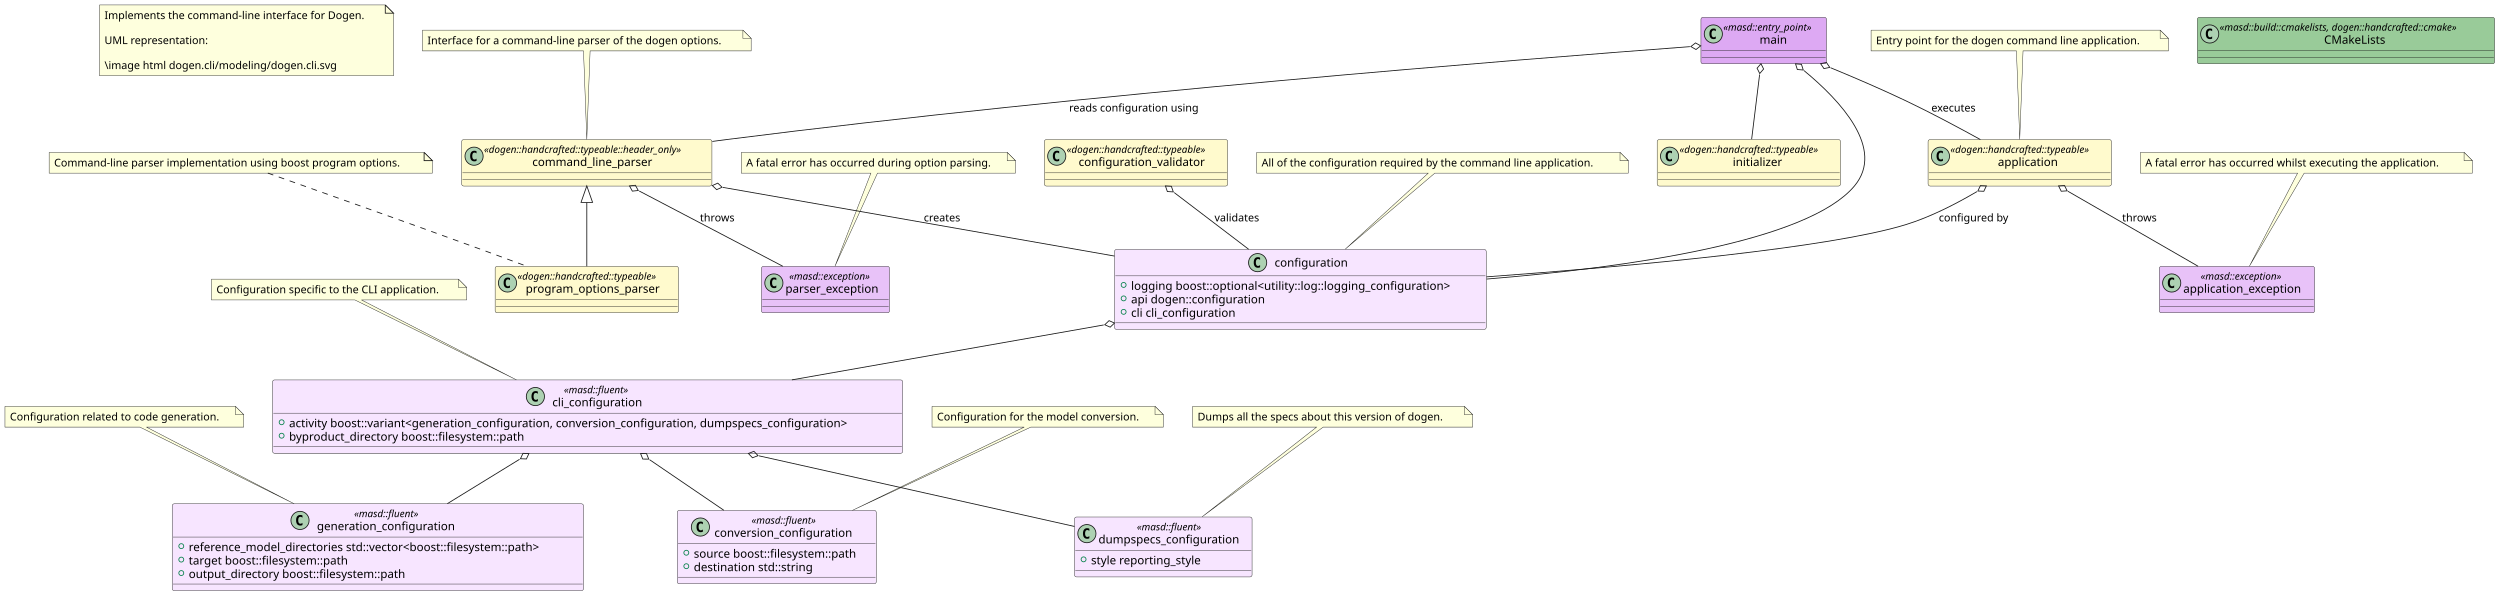
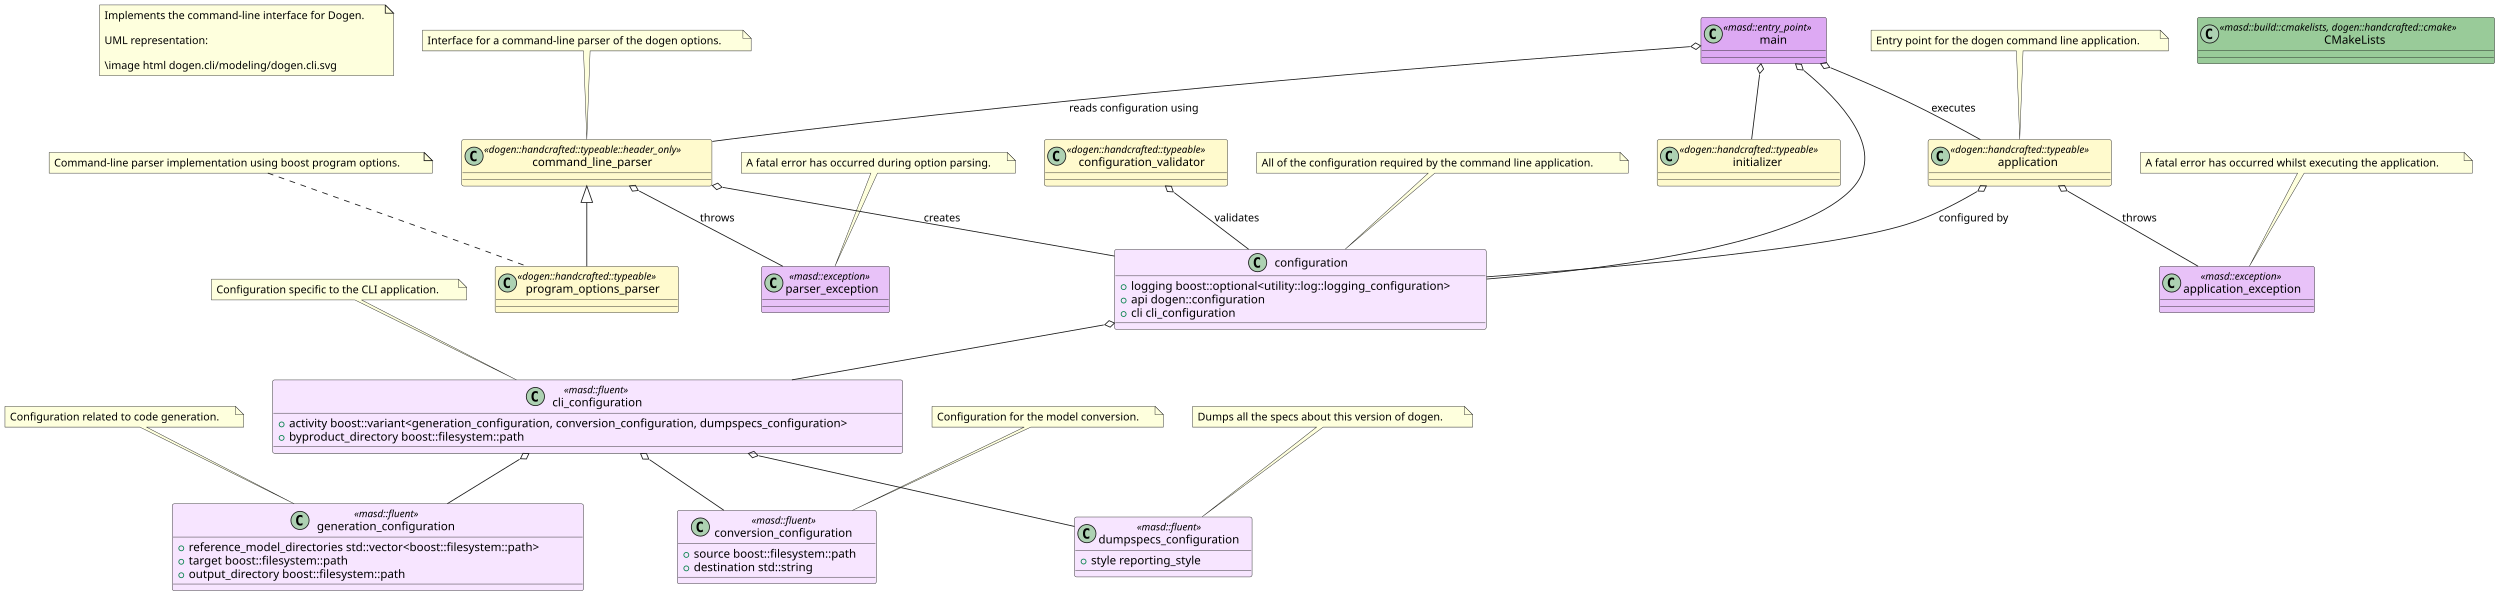
<svg xmlns="http://www.w3.org/2000/svg" contentStyleType="text/css" height="722px" preserveAspectRatio="none" style="width:3027px;height:722px;background:#FFFFFF;" version="1.1" viewBox="0 0 3027 722" width="3027px" zoomAndPan="magnify">
  <defs />
  <g>
    <g id="elem_N1">
      <path d="M120.5,6 L120.5,91.664 L476.5,91.664 L476.5,16 L466.5,6 L120.5,6 " fill="#FEFFDD" style="stroke:#181818;stroke-width:0.5;" />
      <path d="M466.5,6 L466.5,16 L476.5,16 L466.5,6 " fill="#FEFFDD" style="stroke:#181818;stroke-width:1.0;" />
      <text fill="#000000" font-family="sans-serif" font-size="13" lengthAdjust="spacing" textLength="335" x="126.5" y="23.067">Implements the command-line interface for Dogen.</text>
      <text fill="#000000" font-family="sans-serif" font-size="13" lengthAdjust="spacing" textLength="4" x="126.5" y="38.2"> </text>
      <text fill="#000000" font-family="sans-serif" font-size="13" lengthAdjust="spacing" textLength="131" x="126.5" y="53.333">UML representation:</text>
      <text fill="#000000" font-family="sans-serif" font-size="13" lengthAdjust="spacing" textLength="4" x="126.5" y="68.465"> </text>
      <text fill="#000000" font-family="sans-serif" font-size="13" lengthAdjust="spacing" textLength="297" x="126.5" y="83.598">\image html dogen.cli/modeling/dogen.cli.svg</text>
    </g>
    <g id="elem_configuration">
      <rect codeLine="10" fill="#F7E5FF" height="96.891" id="configuration" rx="2.5" ry="2.5" style="stroke:#181818;stroke-width:0.5;" width="450" x="1349.5" y="302" />
      <ellipse cx="1522.75" cy="318" fill="#ADD1B2" rx="11" ry="11" style="stroke:#181818;stroke-width:1.0;" />
      <path d="M1525.719,323.641 Q1525.141,323.938 1524.5,324.086 Q1523.859,324.234 1523.156,324.234 Q1520.656,324.234 1519.336,322.586 Q1518.016,320.938 1518.016,317.812 Q1518.016,314.688 1519.336,313.031 Q1520.656,311.375 1523.156,311.375 Q1523.859,311.375 1524.508,311.531 Q1525.156,311.688 1525.719,311.984 L1525.719,314.703 Q1525.094,314.125 1524.5,313.852 Q1523.906,313.578 1523.281,313.578 Q1521.938,313.578 1521.25,314.648 Q1520.562,315.719 1520.562,317.812 Q1520.562,319.906 1521.25,320.977 Q1521.938,322.047 1523.281,322.047 Q1523.906,322.047 1524.5,321.773 Q1525.094,321.5 1525.719,320.922 L1525.719,323.641 Z " fill="#000000" />
      <text fill="#000000" font-family="sans-serif" font-size="14" lengthAdjust="spacing" textLength="95" x="1543.25" y="322.847">configuration</text>
      <line style="stroke:#181818;stroke-width:0.5;" x1="1350.5" x2="1798.5" y1="334" y2="334" />
-       <ellipse cx="1360.5" cy="345" fill="none" rx="3" ry="3" style="stroke:#038048;stroke-width:1.0;" />
+       <ellipse cx="1360.5" cy="347.648" fill="none" rx="3" ry="3" style="stroke:#038048;stroke-width:1.0;" />
      <text fill="#000000" font-family="sans-serif" font-size="14" lengthAdjust="spacing" textLength="424" x="1369.5" y="350.995">logging boost::optional&lt;utility::log::logging_configuration&gt;</text>
-       <ellipse cx="1360.5" cy="361.297" fill="none" rx="3" ry="3" style="stroke:#038048;stroke-width:1.0;" />
+       <ellipse cx="1360.5" cy="363.945" fill="none" rx="3" ry="3" style="stroke:#038048;stroke-width:1.0;" />
      <text fill="#000000" font-family="sans-serif" font-size="14" lengthAdjust="spacing" textLength="176" x="1369.5" y="367.292">api dogen::configuration</text>
-       <ellipse cx="1360.5" cy="377.594" fill="none" rx="3" ry="3" style="stroke:#038048;stroke-width:1.0;" />
+       <ellipse cx="1360.5" cy="380.242" fill="none" rx="3" ry="3" style="stroke:#038048;stroke-width:1.0;" />
      <text fill="#000000" font-family="sans-serif" font-size="14" lengthAdjust="spacing" textLength="138" x="1369.5" y="383.589">cli cli_configuration</text>
      <line style="stroke:#181818;stroke-width:0.5;" x1="1350.5" x2="1798.5" y1="390.891" y2="390.891" />
    </g>
    <g id="elem_cli_configuration">
      <rect codeLine="22" fill="#F7E5FF" height="88.859" id="cli_configuration" rx="2.5" ry="2.5" style="stroke:#181818;stroke-width:0.5;" width="763" x="330" y="460" />
      <ellipse cx="648.25" cy="480.133" fill="#ADD1B2" rx="11" ry="11" style="stroke:#181818;stroke-width:1.0;" />
      <path d="M651.219,485.773 Q650.641,486.07 650,486.219 Q649.359,486.367 648.656,486.367 Q646.156,486.367 644.836,484.719 Q643.516,483.07 643.516,479.945 Q643.516,476.82 644.836,475.164 Q646.156,473.508 648.656,473.508 Q649.359,473.508 650.008,473.664 Q650.656,473.82 651.219,474.117 L651.219,476.836 Q650.594,476.258 650,475.984 Q649.406,475.711 648.781,475.711 Q647.438,475.711 646.75,476.781 Q646.062,477.852 646.062,479.945 Q646.062,482.039 646.75,483.109 Q647.438,484.18 648.781,484.18 Q649.406,484.18 650,483.906 Q650.594,483.633 651.219,483.055 L651.219,485.773 Z " fill="#000000" />
      <text fill="#000000" font-family="sans-serif" font-size="12" font-style="italic" lengthAdjust="spacing" textLength="90" x="682.75" y="476.139">«masd::fluent»</text>
      <text fill="#000000" font-family="sans-serif" font-size="14" lengthAdjust="spacing" textLength="118" x="668.75" y="491.964">cli_configuration</text>
      <line style="stroke:#181818;stroke-width:0.5;" x1="331" x2="1092" y1="500.266" y2="500.266" />
-       <ellipse cx="341" cy="511.266" fill="none" rx="3" ry="3" style="stroke:#038048;stroke-width:1.0;" />
+       <ellipse cx="341" cy="513.914" fill="none" rx="3" ry="3" style="stroke:#038048;stroke-width:1.0;" />
      <text fill="#000000" font-family="sans-serif" font-size="14" lengthAdjust="spacing" textLength="737" x="350" y="517.261">activity boost::variant&lt;generation_configuration, conversion_configuration, dumpspecs_configuration&gt;</text>
-       <ellipse cx="341" cy="527.562" fill="none" rx="3" ry="3" style="stroke:#038048;stroke-width:1.0;" />
+       <ellipse cx="341" cy="530.211" fill="none" rx="3" ry="3" style="stroke:#038048;stroke-width:1.0;" />
      <text fill="#000000" font-family="sans-serif" font-size="14" lengthAdjust="spacing" textLength="310" x="350" y="533.558">byproduct_directory boost::filesystem::path</text>
      <line style="stroke:#181818;stroke-width:0.5;" x1="331" x2="1092" y1="540.859" y2="540.859" />
    </g>
    <g id="elem_GMN6">
      <path d="M1521.5,184.5 L1521.5,209.633 A0,0 0 0 0 1521.5,209.633 L1729.29,209.633 L1628.8,301.67 L1737.29,209.633 L1971.5,209.633 A0,0 0 0 0 1971.5,209.633 L1971.5,194.5 L1961.5,184.5 L1521.5,184.5 A0,0 0 0 0 1521.5,184.5 " fill="#FEFFDD" style="stroke:#181818;stroke-width:0.5;" />
      <path d="M1961.5,184.5 L1961.5,194.5 L1971.5,194.5 L1961.5,184.5 " fill="#FEFFDD" style="stroke:#181818;stroke-width:0.5;" />
      <text fill="#000000" font-family="sans-serif" font-size="13" lengthAdjust="spacing" textLength="429" x="1527.5" y="201.567">All of the configuration required by the command line application.</text>
    </g>
    <g id="elem_generation_configuration">
      <rect codeLine="35" fill="#F7E5FF" height="105.156" id="generation_configuration" rx="2.5" ry="2.5" style="stroke:#181818;stroke-width:0.5;" width="498" x="208.5" y="610" />
      <ellipse cx="363.25" cy="630.133" fill="#ADD1B2" rx="11" ry="11" style="stroke:#181818;stroke-width:1.0;" />
      <path d="M366.219,635.773 Q365.641,636.07 365,636.219 Q364.359,636.367 363.656,636.367 Q361.156,636.367 359.836,634.719 Q358.516,633.07 358.516,629.945 Q358.516,626.82 359.836,625.164 Q361.156,623.508 363.656,623.508 Q364.359,623.508 365.008,623.664 Q365.656,623.82 366.219,624.117 L366.219,626.836 Q365.594,626.258 365,625.984 Q364.406,625.711 363.781,625.711 Q362.438,625.711 361.75,626.781 Q361.062,627.852 361.062,629.945 Q361.062,632.039 361.75,633.109 Q362.438,634.18 363.781,634.18 Q364.406,634.18 365,633.906 Q365.594,633.633 366.219,633.055 L366.219,635.773 Z " fill="#000000" />
      <text fill="#000000" font-family="sans-serif" font-size="12" font-style="italic" lengthAdjust="spacing" textLength="90" x="428.75" y="626.139">«masd::fluent»</text>
      <text fill="#000000" font-family="sans-serif" font-size="14" lengthAdjust="spacing" textLength="180" x="383.75" y="641.964">generation_configuration</text>
      <line style="stroke:#181818;stroke-width:0.5;" x1="209.5" x2="705.5" y1="650.266" y2="650.266" />
-       <ellipse cx="219.5" cy="661.266" fill="none" rx="3" ry="3" style="stroke:#038048;stroke-width:1.0;" />
+       <ellipse cx="219.5" cy="663.914" fill="none" rx="3" ry="3" style="stroke:#038048;stroke-width:1.0;" />
      <text fill="#000000" font-family="sans-serif" font-size="14" lengthAdjust="spacing" textLength="472" x="228.5" y="667.261">reference_model_directories std::vector&lt;boost::filesystem::path&gt;</text>
-       <ellipse cx="219.5" cy="677.562" fill="none" rx="3" ry="3" style="stroke:#038048;stroke-width:1.0;" />
+       <ellipse cx="219.5" cy="680.211" fill="none" rx="3" ry="3" style="stroke:#038048;stroke-width:1.0;" />
      <text fill="#000000" font-family="sans-serif" font-size="14" lengthAdjust="spacing" textLength="210" x="228.5" y="683.558">target boost::filesystem::path</text>
-       <ellipse cx="219.5" cy="693.859" fill="none" rx="3" ry="3" style="stroke:#038048;stroke-width:1.0;" />
+       <ellipse cx="219.5" cy="696.508" fill="none" rx="3" ry="3" style="stroke:#038048;stroke-width:1.0;" />
      <text fill="#000000" font-family="sans-serif" font-size="14" lengthAdjust="spacing" textLength="284" x="228.5" y="699.855">output_directory boost::filesystem::path</text>
      <line style="stroke:#181818;stroke-width:0.5;" x1="209.5" x2="705.5" y1="707.156" y2="707.156" />
    </g>
    <g id="elem_conversion_configuration">
      <rect codeLine="45" fill="#F7E5FF" height="88.859" id="conversion_configuration" rx="2.5" ry="2.5" style="stroke:#181818;stroke-width:0.5;" width="241" x="820" y="618" />
      <ellipse cx="848.05" cy="638.133" fill="#ADD1B2" rx="11" ry="11" style="stroke:#181818;stroke-width:1.0;" />
      <path d="M851.019,643.773 Q850.441,644.07 849.8,644.219 Q849.159,644.367 848.456,644.367 Q845.956,644.367 844.636,642.719 Q843.316,641.07 843.316,637.945 Q843.316,634.82 844.636,633.164 Q845.956,631.508 848.456,631.508 Q849.159,631.508 849.808,631.664 Q850.456,631.82 851.019,632.117 L851.019,634.836 Q850.394,634.258 849.8,633.984 Q849.206,633.711 848.581,633.711 Q847.237,633.711 846.55,634.781 Q845.862,635.852 845.862,637.945 Q845.862,640.039 846.55,641.109 Q847.237,642.18 848.581,642.18 Q849.206,642.18 849.8,641.906 Q850.394,641.633 851.019,641.055 L851.019,643.773 Z " fill="#000000" />
      <text fill="#000000" font-family="sans-serif" font-size="12" font-style="italic" lengthAdjust="spacing" textLength="90" x="909.95" y="634.139">«masd::fluent»</text>
      <text fill="#000000" font-family="sans-serif" font-size="14" lengthAdjust="spacing" textLength="180" x="864.95" y="649.964">conversion_configuration</text>
      <line style="stroke:#181818;stroke-width:0.5;" x1="821" x2="1060" y1="658.266" y2="658.266" />
-       <ellipse cx="831" cy="669.266" fill="none" rx="3" ry="3" style="stroke:#038048;stroke-width:1.0;" />
+       <ellipse cx="831" cy="671.914" fill="none" rx="3" ry="3" style="stroke:#038048;stroke-width:1.0;" />
      <text fill="#000000" font-family="sans-serif" font-size="14" lengthAdjust="spacing" textLength="215" x="840" y="675.261">source boost::filesystem::path</text>
-       <ellipse cx="831" cy="685.562" fill="none" rx="3" ry="3" style="stroke:#038048;stroke-width:1.0;" />
+       <ellipse cx="831" cy="688.211" fill="none" rx="3" ry="3" style="stroke:#038048;stroke-width:1.0;" />
      <text fill="#000000" font-family="sans-serif" font-size="14" lengthAdjust="spacing" textLength="154" x="840" y="691.558">destination std::string</text>
      <line style="stroke:#181818;stroke-width:0.5;" x1="821" x2="1060" y1="698.859" y2="698.859" />
    </g>
    <g id="elem_dumpspecs_configuration">
      <rect codeLine="54" fill="#F7E5FF" height="72.562" id="dumpspecs_configuration" rx="2.5" ry="2.5" style="stroke:#181818;stroke-width:0.5;" width="215" x="1301" y="626" />
      <ellipse cx="1316" cy="646.133" fill="#ADD1B2" rx="11" ry="11" style="stroke:#181818;stroke-width:1.0;" />
      <path d="M1318.969,651.773 Q1318.391,652.07 1317.75,652.219 Q1317.109,652.367 1316.406,652.367 Q1313.906,652.367 1312.586,650.719 Q1311.266,649.07 1311.266,645.945 Q1311.266,642.82 1312.586,641.164 Q1313.906,639.508 1316.406,639.508 Q1317.109,639.508 1317.758,639.664 Q1318.406,639.82 1318.969,640.117 L1318.969,642.836 Q1318.344,642.258 1317.75,641.984 Q1317.156,641.711 1316.531,641.711 Q1315.188,641.711 1314.5,642.781 Q1313.812,643.852 1313.812,645.945 Q1313.812,648.039 1314.5,649.109 Q1315.188,650.18 1316.531,650.18 Q1317.156,650.18 1317.75,649.906 Q1318.344,649.633 1318.969,649.055 L1318.969,651.773 Z " fill="#000000" />
      <text fill="#000000" font-family="sans-serif" font-size="12" font-style="italic" lengthAdjust="spacing" textLength="90" x="1376.5" y="642.139">«masd::fluent»</text>
      <text fill="#000000" font-family="sans-serif" font-size="14" lengthAdjust="spacing" textLength="183" x="1330" y="657.964">dumpspecs_configuration</text>
      <line style="stroke:#181818;stroke-width:0.5;" x1="1302" x2="1515" y1="666.266" y2="666.266" />
-       <ellipse cx="1312" cy="677.266" fill="none" rx="3" ry="3" style="stroke:#038048;stroke-width:1.0;" />
+       <ellipse cx="1312" cy="679.914" fill="none" rx="3" ry="3" style="stroke:#038048;stroke-width:1.0;" />
      <text fill="#000000" font-family="sans-serif" font-size="14" lengthAdjust="spacing" textLength="143" x="1321" y="683.261">style reporting_style</text>
      <line style="stroke:#181818;stroke-width:0.5;" x1="1302" x2="1515" y1="690.562" y2="690.562" />
    </g>
    <g id="elem_GMN15">
      <path d="M256,338 L256,363.133 A0,0 0 0 0 256,363.133 L429.62,363.133 L625.28,459.96 L437.62,363.133 L565,363.133 A0,0 0 0 0 565,363.133 L565,348 L555,338 L256,338 A0,0 0 0 0 256,338 " fill="#FEFFDD" style="stroke:#181818;stroke-width:0.5;" />
      <path d="M555,338 L555,348 L565,348 L555,338 " fill="#FEFFDD" style="stroke:#181818;stroke-width:0.5;" />
      <text fill="#000000" font-family="sans-serif" font-size="13" lengthAdjust="spacing" textLength="288" x="262" y="355.067">Configuration specific to the CLI application.</text>
    </g>
    <g id="elem_GMN18">
      <path d="M6,492 L6,517.133 A0,0 0 0 0 6,517.133 L169.32,517.133 L356.12,609.98 L177.32,517.133 L295,517.133 A0,0 0 0 0 295,517.133 L295,502 L285,492 L6,492 A0,0 0 0 0 6,492 " fill="#FEFFDD" style="stroke:#181818;stroke-width:0.5;" />
      <path d="M285,492 L285,502 L295,502 L285,492 " fill="#FEFFDD" style="stroke:#181818;stroke-width:0.5;" />
      <text fill="#000000" font-family="sans-serif" font-size="13" lengthAdjust="spacing" textLength="268" x="12" y="509.067">Configuration related to code generation.</text>
    </g>
    <g id="elem_GMN21">
      <path d="M1128.5,492 L1128.5,517.133 A0,0 0 0 0 1128.5,517.133 L1240.11,517.133 L1032.1,617.94 L1248.11,517.133 L1408.5,517.133 A0,0 0 0 0 1408.5,517.133 L1408.5,502 L1398.5,492 L1128.5,492 A0,0 0 0 0 1128.5,492 " fill="#FEFFDD" style="stroke:#181818;stroke-width:0.5;" />
      <path d="M1398.5,492 L1398.5,502 L1408.5,502 L1398.5,492 " fill="#FEFFDD" style="stroke:#181818;stroke-width:0.5;" />
      <text fill="#000000" font-family="sans-serif" font-size="13" lengthAdjust="spacing" textLength="259" x="1134.5" y="509.067">Configuration for the model conversion.</text>
    </g>
    <g id="elem_GMN24">
      <path d="M1444,492 L1444,517.133 A0,0 0 0 0 1444,517.133 L1594.09,517.133 L1455.49,625.74 L1602.09,517.133 L1783,517.133 A0,0 0 0 0 1783,517.133 L1783,502 L1773,492 L1444,492 A0,0 0 0 0 1444,492 " fill="#FEFFDD" style="stroke:#181818;stroke-width:0.5;" />
      <path d="M1773,492 L1773,502 L1783,502 L1773,492 " fill="#FEFFDD" style="stroke:#181818;stroke-width:0.5;" />
      <text fill="#000000" font-family="sans-serif" font-size="13" lengthAdjust="spacing" textLength="318" x="1450" y="509.067">Dumps all the specs about this version of dogen.</text>
    </g>
    <g id="elem_configuration_validator">
      <rect codeLine="62" fill="#FFFACD" height="56.266" id="configuration_validator" rx="2.5" ry="2.5" style="stroke:#181818;stroke-width:0.5;" width="222" x="1264.5" y="169" />
      <ellipse cx="1279.5" cy="189.133" fill="#ADD1B2" rx="11" ry="11" style="stroke:#181818;stroke-width:1.0;" />
      <path d="M1282.469,194.773 Q1281.891,195.07 1281.25,195.219 Q1280.609,195.367 1279.906,195.367 Q1277.406,195.367 1276.086,193.719 Q1274.766,192.07 1274.766,188.945 Q1274.766,185.82 1276.086,184.164 Q1277.406,182.508 1279.906,182.508 Q1280.609,182.508 1281.258,182.664 Q1281.906,182.82 1282.469,183.117 L1282.469,185.836 Q1281.844,185.258 1281.25,184.984 Q1280.656,184.711 1280.031,184.711 Q1278.688,184.711 1278,185.781 Q1277.312,186.852 1277.312,188.945 Q1277.312,191.039 1278,192.109 Q1278.688,193.18 1280.031,193.18 Q1280.656,193.18 1281.25,192.906 Q1281.844,192.633 1282.469,192.055 L1282.469,194.773 Z " fill="#000000" />
      <text fill="#000000" font-family="sans-serif" font-size="12" font-style="italic" lengthAdjust="spacing" textLength="194" x="1291.5" y="185.139">«dogen::handcrafted::typeable»</text>
      <text fill="#000000" font-family="sans-serif" font-size="14" lengthAdjust="spacing" textLength="165" x="1306" y="200.964">configuration_validator</text>
      <line style="stroke:#181818;stroke-width:0.5;" x1="1265.5" x2="1485.5" y1="209.266" y2="209.266" />
      <line style="stroke:#181818;stroke-width:0.5;" x1="1265.5" x2="1485.5" y1="217.266" y2="217.266" />
    </g>
    <g id="elem_command_line_parser">
      <rect codeLine="67" fill="#FFFACD" height="56.266" id="command_line_parser" rx="2.5" ry="2.5" style="stroke:#181818;stroke-width:0.5;" width="303" x="559" y="169" />
      <ellipse cx="574" cy="189.133" fill="#ADD1B2" rx="11" ry="11" style="stroke:#181818;stroke-width:1.0;" />
      <path d="M576.969,194.773 Q576.391,195.07 575.75,195.219 Q575.109,195.367 574.406,195.367 Q571.906,195.367 570.586,193.719 Q569.266,192.07 569.266,188.945 Q569.266,185.82 570.586,184.164 Q571.906,182.508 574.406,182.508 Q575.109,182.508 575.758,182.664 Q576.406,182.82 576.969,183.117 L576.969,185.836 Q576.344,185.258 575.75,184.984 Q575.156,184.711 574.531,184.711 Q573.188,184.711 572.5,185.781 Q571.812,186.852 571.812,188.945 Q571.812,191.039 572.5,192.109 Q573.188,193.18 574.531,193.18 Q575.156,193.18 575.75,192.906 Q576.344,192.633 576.969,192.055 L576.969,194.773 Z " fill="#000000" />
      <text fill="#000000" font-family="sans-serif" font-size="12" font-style="italic" lengthAdjust="spacing" textLength="275" x="586" y="185.139">«dogen::handcrafted::typeable::header_only»</text>
      <text fill="#000000" font-family="sans-serif" font-size="14" lengthAdjust="spacing" textLength="158" x="644.5" y="200.964">command_line_parser</text>
      <line style="stroke:#181818;stroke-width:0.5;" x1="560" x2="861" y1="209.266" y2="209.266" />
      <line style="stroke:#181818;stroke-width:0.5;" x1="560" x2="861" y1="217.266" y2="217.266" />
    </g>
    <g id="elem_parser_exception">
      <rect codeLine="77" fill="#E8C2F8" height="56.266" id="parser_exception" rx="2.5" ry="2.5" style="stroke:#181818;stroke-width:0.5;" width="155" x="922" y="322.5" />
      <ellipse cx="937" cy="342.633" fill="#ADD1B2" rx="11" ry="11" style="stroke:#181818;stroke-width:1.0;" />
      <path d="M939.969,348.273 Q939.391,348.57 938.75,348.719 Q938.109,348.867 937.406,348.867 Q934.906,348.867 933.586,347.219 Q932.266,345.57 932.266,342.445 Q932.266,339.32 933.586,337.664 Q934.906,336.008 937.406,336.008 Q938.109,336.008 938.758,336.164 Q939.406,336.32 939.969,336.617 L939.969,339.336 Q939.344,338.758 938.75,338.484 Q938.156,338.211 937.531,338.211 Q936.188,338.211 935.5,339.281 Q934.812,340.352 934.812,342.445 Q934.812,344.539 935.5,345.609 Q936.188,346.68 937.531,346.68 Q938.156,346.68 938.75,346.406 Q939.344,346.133 939.969,345.555 L939.969,348.273 Z " fill="#000000" />
      <text fill="#000000" font-family="sans-serif" font-size="12" font-style="italic" lengthAdjust="spacing" textLength="114" x="955.5" y="338.639">«masd::exception»</text>
      <text fill="#000000" font-family="sans-serif" font-size="14" lengthAdjust="spacing" textLength="123" x="951" y="354.464">parser_exception</text>
      <line style="stroke:#181818;stroke-width:0.5;" x1="923" x2="1076" y1="362.766" y2="362.766" />
      <line style="stroke:#181818;stroke-width:0.5;" x1="923" x2="1076" y1="370.766" y2="370.766" />
    </g>
    <g id="elem_GMN33">
      <path d="M511.5,36.5 L511.5,61.633 A0,0 0 0 0 511.5,61.633 L706.5,61.633 L710.5,168.79 L714.5,61.633 L909.5,61.633 A0,0 0 0 0 909.5,61.633 L909.5,46.5 L899.5,36.5 L511.5,36.5 A0,0 0 0 0 511.5,36.5 " fill="#FEFFDD" style="stroke:#181818;stroke-width:0.5;" />
      <path d="M899.5,36.5 L899.5,46.5 L909.5,46.5 L899.5,36.5 " fill="#FEFFDD" style="stroke:#181818;stroke-width:0.5;" />
      <text fill="#000000" font-family="sans-serif" font-size="13" lengthAdjust="spacing" textLength="377" x="517.5" y="53.567">Interface for a command-line parser of the dogen options.</text>
    </g>
    <g id="elem_GMN36">
      <path d="M897.5,184.5 L897.5,209.633 A0,0 0 0 0 897.5,209.633 L1054.48,209.633 L1010.99,322.31 L1062.48,209.633 L1229.5,209.633 A0,0 0 0 0 1229.5,209.633 L1229.5,194.5 L1219.5,184.5 L897.5,184.5 A0,0 0 0 0 897.5,184.5 " fill="#FEFFDD" style="stroke:#181818;stroke-width:0.5;" />
      <path d="M1219.5,184.5 L1219.5,194.5 L1229.5,194.5 L1219.5,184.5 " fill="#FEFFDD" style="stroke:#181818;stroke-width:0.5;" />
      <text fill="#000000" font-family="sans-serif" font-size="13" lengthAdjust="spacing" textLength="311" x="903.5" y="201.567">A fatal error has occurred during option parsing.</text>
    </g>
    <g id="elem_application">
      <rect codeLine="84" fill="#FFFACD" height="56.266" id="application" rx="2.5" ry="2.5" style="stroke:#181818;stroke-width:0.5;" width="222" x="2334.5" y="169" />
      <ellipse cx="2349.5" cy="189.133" fill="#ADD1B2" rx="11" ry="11" style="stroke:#181818;stroke-width:1.0;" />
      <path d="M2352.469,194.773 Q2351.891,195.07 2351.25,195.219 Q2350.609,195.367 2349.906,195.367 Q2347.406,195.367 2346.086,193.719 Q2344.766,192.07 2344.766,188.945 Q2344.766,185.82 2346.086,184.164 Q2347.406,182.508 2349.906,182.508 Q2350.609,182.508 2351.258,182.664 Q2351.906,182.82 2352.469,183.117 L2352.469,185.836 Q2351.844,185.258 2351.25,184.984 Q2350.656,184.711 2350.031,184.711 Q2348.688,184.711 2348,185.781 Q2347.312,186.852 2347.312,188.945 Q2347.312,191.039 2348,192.109 Q2348.688,193.18 2350.031,193.18 Q2350.656,193.18 2351.25,192.906 Q2351.844,192.633 2352.469,192.055 L2352.469,194.773 Z " fill="#000000" />
      <text fill="#000000" font-family="sans-serif" font-size="12" font-style="italic" lengthAdjust="spacing" textLength="194" x="2361.5" y="185.139">«dogen::handcrafted::typeable»</text>
      <text fill="#000000" font-family="sans-serif" font-size="14" lengthAdjust="spacing" textLength="79" x="2419" y="200.964">application</text>
      <line style="stroke:#181818;stroke-width:0.5;" x1="2335.5" x2="2555.5" y1="209.266" y2="209.266" />
      <line style="stroke:#181818;stroke-width:0.5;" x1="2335.5" x2="2555.5" y1="217.266" y2="217.266" />
    </g>
    <g id="elem_application_exception">
      <rect codeLine="94" fill="#E8C2F8" height="56.266" id="application_exception" rx="2.5" ry="2.5" style="stroke:#181818;stroke-width:0.5;" width="188" x="2614.5" y="322.5" />
      <ellipse cx="2629.5" cy="342.633" fill="#ADD1B2" rx="11" ry="11" style="stroke:#181818;stroke-width:1.0;" />
      <path d="M2632.469,348.273 Q2631.891,348.57 2631.25,348.719 Q2630.609,348.867 2629.906,348.867 Q2627.406,348.867 2626.086,347.219 Q2624.766,345.57 2624.766,342.445 Q2624.766,339.32 2626.086,337.664 Q2627.406,336.008 2629.906,336.008 Q2630.609,336.008 2631.258,336.164 Q2631.906,336.32 2632.469,336.617 L2632.469,339.336 Q2631.844,338.758 2631.25,338.484 Q2630.656,338.211 2630.031,338.211 Q2628.688,338.211 2628,339.281 Q2627.312,340.352 2627.312,342.445 Q2627.312,344.539 2628,345.609 Q2628.688,346.68 2630.031,346.68 Q2630.656,346.68 2631.25,346.406 Q2631.844,346.133 2632.469,345.555 L2632.469,348.273 Z " fill="#000000" />
      <text fill="#000000" font-family="sans-serif" font-size="12" font-style="italic" lengthAdjust="spacing" textLength="114" x="2664.5" y="338.639">«masd::exception»</text>
      <text fill="#000000" font-family="sans-serif" font-size="14" lengthAdjust="spacing" textLength="156" x="2643.5" y="354.464">application_exception</text>
      <line style="stroke:#181818;stroke-width:0.5;" x1="2615.5" x2="2801.5" y1="362.766" y2="362.766" />
      <line style="stroke:#181818;stroke-width:0.5;" x1="2615.5" x2="2801.5" y1="370.766" y2="370.766" />
    </g>
    <g id="elem_GMN43">
      <path d="M2265.5,36.5 L2265.5,61.633 A0,0 0 0 0 2265.5,61.633 L2441.5,61.633 L2445.5,168.79 L2449.5,61.633 L2625.5,61.633 A0,0 0 0 0 2625.5,61.633 L2625.5,46.5 L2615.5,36.5 L2265.5,36.5 A0,0 0 0 0 2265.5,36.5 " fill="#FEFFDD" style="stroke:#181818;stroke-width:0.5;" />
      <path d="M2615.5,36.5 L2615.5,46.5 L2625.5,46.5 L2615.5,36.5 " fill="#FEFFDD" style="stroke:#181818;stroke-width:0.5;" />
      <text fill="#000000" font-family="sans-serif" font-size="13" lengthAdjust="spacing" textLength="339" x="2271.5" y="53.567">Entry point for the dogen command line application.</text>
    </g>
    <g id="elem_GMN46">
      <path d="M2591.5,184.5 L2591.5,209.633 A0,0 0 0 0 2591.5,209.633 L2781.91,209.633 L2723.58,322.31 L2789.91,209.633 L2993.5,209.633 A0,0 0 0 0 2993.5,209.633 L2993.5,194.5 L2983.5,184.5 L2591.5,184.5 A0,0 0 0 0 2591.5,184.5 " fill="#FEFFDD" style="stroke:#181818;stroke-width:0.5;" />
      <path d="M2983.5,184.5 L2983.5,194.5 L2993.5,194.5 L2983.5,184.5 " fill="#FEFFDD" style="stroke:#181818;stroke-width:0.5;" />
      <text fill="#000000" font-family="sans-serif" font-size="13" lengthAdjust="spacing" textLength="381" x="2597.5" y="201.567">A fatal error has occurred whilst executing the application.</text>
    </g>
    <g id="elem_program_options_parser">
      <rect codeLine="101" fill="#FFFACD" height="56.266" id="program_options_parser" rx="2.5" ry="2.5" style="stroke:#181818;stroke-width:0.5;" width="222" x="599.5" y="322.5" />
      <ellipse cx="614.5" cy="342.633" fill="#ADD1B2" rx="11" ry="11" style="stroke:#181818;stroke-width:1.0;" />
      <path d="M617.469,348.273 Q616.891,348.57 616.25,348.719 Q615.609,348.867 614.906,348.867 Q612.406,348.867 611.086,347.219 Q609.766,345.57 609.766,342.445 Q609.766,339.32 611.086,337.664 Q612.406,336.008 614.906,336.008 Q615.609,336.008 616.258,336.164 Q616.906,336.32 617.469,336.617 L617.469,339.336 Q616.844,338.758 616.25,338.484 Q615.656,338.211 615.031,338.211 Q613.688,338.211 613,339.281 Q612.312,340.352 612.312,342.445 Q612.312,344.539 613,345.609 Q613.688,346.68 615.031,346.68 Q615.656,346.68 616.25,346.406 Q616.844,346.133 617.469,345.555 L617.469,348.273 Z " fill="#000000" />
      <text fill="#000000" font-family="sans-serif" font-size="12" font-style="italic" lengthAdjust="spacing" textLength="194" x="626.5" y="338.639">«dogen::handcrafted::typeable»</text>
      <text fill="#000000" font-family="sans-serif" font-size="14" lengthAdjust="spacing" textLength="174" x="636.5" y="354.464">program_options_parser</text>
      <line style="stroke:#181818;stroke-width:0.5;" x1="600.5" x2="820.5" y1="362.766" y2="362.766" />
      <line style="stroke:#181818;stroke-width:0.5;" x1="600.5" x2="820.5" y1="370.766" y2="370.766" />
    </g>
    <g id="elem_GMN51">
      <path d="M59.5,184.5 L59.5,209.633 L523.5,209.633 L523.5,194.5 L513.5,184.5 L59.5,184.5 " fill="#FEFFDD" style="stroke:#181818;stroke-width:0.5;" />
      <path d="M513.5,184.5 L513.5,194.5 L523.5,194.5 L513.5,184.5 " fill="#FEFFDD" style="stroke:#181818;stroke-width:1.0;" />
      <text fill="#000000" font-family="sans-serif" font-size="13" lengthAdjust="spacing" textLength="443" x="65.5" y="201.567">Command-line parser implementation using boost program options.</text>
    </g>
    <g id="elem_initializer">
      <rect codeLine="109" fill="#FFFACD" height="56.266" id="initializer" rx="2.5" ry="2.5" style="stroke:#181818;stroke-width:0.5;" width="222" x="2006.5" y="169" />
      <ellipse cx="2021.5" cy="189.133" fill="#ADD1B2" rx="11" ry="11" style="stroke:#181818;stroke-width:1.0;" />
      <path d="M2024.469,194.773 Q2023.891,195.07 2023.25,195.219 Q2022.609,195.367 2021.906,195.367 Q2019.406,195.367 2018.086,193.719 Q2016.766,192.07 2016.766,188.945 Q2016.766,185.82 2018.086,184.164 Q2019.406,182.508 2021.906,182.508 Q2022.609,182.508 2023.258,182.664 Q2023.906,182.82 2024.469,183.117 L2024.469,185.836 Q2023.844,185.258 2023.25,184.984 Q2022.656,184.711 2022.031,184.711 Q2020.688,184.711 2020,185.781 Q2019.312,186.852 2019.312,188.945 Q2019.312,191.039 2020,192.109 Q2020.688,193.18 2022.031,193.18 Q2022.656,193.18 2023.25,192.906 Q2023.844,192.633 2024.469,192.055 L2024.469,194.773 Z " fill="#000000" />
      <text fill="#000000" font-family="sans-serif" font-size="12" font-style="italic" lengthAdjust="spacing" textLength="194" x="2033.5" y="185.139">«dogen::handcrafted::typeable»</text>
      <text fill="#000000" font-family="sans-serif" font-size="14" lengthAdjust="spacing" textLength="65" x="2098" y="200.964">initializer</text>
      <line style="stroke:#181818;stroke-width:0.5;" x1="2007.5" x2="2227.5" y1="209.266" y2="209.266" />
      <line style="stroke:#181818;stroke-width:0.5;" x1="2007.5" x2="2227.5" y1="217.266" y2="217.266" />
    </g>
    <g id="elem_main">
      <rect codeLine="112" fill="#DDA9F3" height="56.266" id="main" rx="2.5" ry="2.5" style="stroke:#181818;stroke-width:0.5;" width="152" x="2059.5" y="21" />
      <ellipse cx="2074.5" cy="41.133" fill="#ADD1B2" rx="11" ry="11" style="stroke:#181818;stroke-width:1.0;" />
      <path d="M2077.469,46.773 Q2076.891,47.07 2076.25,47.219 Q2075.609,47.367 2074.906,47.367 Q2072.406,47.367 2071.086,45.719 Q2069.766,44.07 2069.766,40.945 Q2069.766,37.82 2071.086,36.164 Q2072.406,34.508 2074.906,34.508 Q2075.609,34.508 2076.258,34.664 Q2076.906,34.82 2077.469,35.117 L2077.469,37.836 Q2076.844,37.258 2076.25,36.984 Q2075.656,36.711 2075.031,36.711 Q2073.688,36.711 2073,37.781 Q2072.312,38.852 2072.312,40.945 Q2072.312,43.039 2073,44.109 Q2073.688,45.18 2075.031,45.18 Q2075.656,45.18 2076.25,44.906 Q2076.844,44.633 2077.469,44.055 L2077.469,46.773 Z " fill="#000000" />
      <text fill="#000000" font-family="sans-serif" font-size="12" font-style="italic" lengthAdjust="spacing" textLength="124" x="2086.5" y="37.139">«masd::entry_point»</text>
      <text fill="#000000" font-family="sans-serif" font-size="14" lengthAdjust="spacing" textLength="36" x="2130.5" y="52.964">main</text>
      <line style="stroke:#181818;stroke-width:0.5;" x1="2060.5" x2="2210.5" y1="61.266" y2="61.266" />
      <line style="stroke:#181818;stroke-width:0.5;" x1="2060.5" x2="2210.5" y1="69.266" y2="69.266" />
    </g>
    <g id="elem_CMakeLists">
      <rect codeLine="120" fill="#99CB99" height="56.266" id="CMakeLists" rx="2.5" ry="2.5" style="stroke:#181818;stroke-width:0.5;" width="360" x="2660.5" y="21" />
      <ellipse cx="2675.5" cy="41.133" fill="#ADD1B2" rx="11" ry="11" style="stroke:#181818;stroke-width:1.0;" />
      <path d="M2678.469,46.773 Q2677.891,47.07 2677.25,47.219 Q2676.609,47.367 2675.906,47.367 Q2673.406,47.367 2672.086,45.719 Q2670.766,44.07 2670.766,40.945 Q2670.766,37.82 2672.086,36.164 Q2673.406,34.508 2675.906,34.508 Q2676.609,34.508 2677.258,34.664 Q2677.906,34.82 2678.469,35.117 L2678.469,37.836 Q2677.844,37.258 2677.25,36.984 Q2676.656,36.711 2676.031,36.711 Q2674.688,36.711 2674,37.781 Q2673.312,38.852 2673.312,40.945 Q2673.312,43.039 2674,44.109 Q2674.688,45.18 2676.031,45.18 Q2676.656,45.18 2677.25,44.906 Q2677.844,44.633 2678.469,44.055 L2678.469,46.773 Z " fill="#000000" />
      <text fill="#000000" font-family="sans-serif" font-size="12" font-style="italic" lengthAdjust="spacing" textLength="332" x="2687.5" y="37.139">«masd::build::cmakelists, dogen::handcrafted::cmake»</text>
      <text fill="#000000" font-family="sans-serif" font-size="14" lengthAdjust="spacing" textLength="79" x="2814" y="52.964">CMakeLists</text>
      <line style="stroke:#181818;stroke-width:0.5;" x1="2661.5" x2="3019.5" y1="61.266" y2="61.266" />
      <line style="stroke:#181818;stroke-width:0.5;" x1="2661.5" x2="3019.5" y1="69.266" y2="69.266" />
    </g>
    <g id="link_configuration_cli_configuration">
      <path codeLine="16" d="M1336.35,393.45 C1218.95,414.12 1077.48,439.04 958.86,459.93 " fill="none" id="configuration-backto-cli_configuration" style="stroke:#181818;stroke-width:1.0;" />
      <polygon fill="none" points="1349.45,391.14,1342.847,388.243,1337.632,393.224,1344.236,396.121,1349.45,391.14" style="stroke:#181818;stroke-width:1.0;" />
    </g>
    <g id="link_cli_configuration_generation_configuration">
      <path codeLine="27" d="M629.04,556.14 C601.05,573.33 569.75,592.56 541.63,609.83 " fill="none" id="cli_configuration-backto-generation_configuration" style="stroke:#181818;stroke-width:1.0;" />
      <polygon fill="none" points="640.41,549.16,633.204,548.892,630.185,555.44,637.391,555.709,640.41,549.16" style="stroke:#181818;stroke-width:1.0;" />
    </g>
    <g id="link_cli_configuration_conversion_configuration">
      <path codeLine="28" d="M786.52,556.61 C815.58,576.4 848.5,598.83 876.42,617.85 " fill="none" id="cli_configuration-backto-conversion_configuration" style="stroke:#181818;stroke-width:1.0;" />
      <polygon fill="none" points="775.59,549.16,778.298,555.843,785.509,555.913,782.801,549.23,775.59,549.16" style="stroke:#181818;stroke-width:1.0;" />
    </g>
    <g id="link_cli_configuration_dumpspecs_configuration">
      <path codeLine="29" d="M918.95,551.93 C1044.5,580.03 1199.44,614.71 1300.95,637.43 " fill="none" id="cli_configuration-backto-dumpspecs_configuration" style="stroke:#181818;stroke-width:1.0;" />
      <polygon fill="none" points="906.12,549.06,911.1,554.275,917.83,551.684,912.85,546.469,906.12,549.06" style="stroke:#181818;stroke-width:1.0;" />
    </g>
    <g id="link_configuration_validator_configuration">
      <path codeLine="65" d="M1421.71,233.18 C1448.53,253.6 1482.67,279.59 1511.87,301.82 " fill="none" id="configuration_validator-backto-configuration" style="stroke:#181818;stroke-width:1.0;" />
      <polygon fill="none" points="1411.08,225.09,1413.426,231.909,1420.623,232.366,1418.277,225.547,1411.08,225.09" style="stroke:#181818;stroke-width:1.0;" />
      <text fill="#000000" font-family="sans-serif" font-size="13" lengthAdjust="spacing" textLength="60" x="1470.5" y="268.067">validates</text>
    </g>
    <g id="link_command_line_parser_parser_exception">
      <path codeLine="70" d="M773.96,231.27 C826.13,258.62 899.13,296.88 947.79,322.39 " fill="none" id="command_line_parser-backto-parser_exception" style="stroke:#181818;stroke-width:1.0;" />
      <polygon fill="none" points="762.17,225.09,765.63,231.417,772.801,230.656,769.341,224.329,762.17,225.09" style="stroke:#181818;stroke-width:1.0;" />
      <text fill="#000000" font-family="sans-serif" font-size="13" lengthAdjust="spacing" textLength="44" x="847.5" y="268.067">throws</text>
    </g>
    <g id="link_command_line_parser_configuration">
      <path codeLine="71" d="M875.31,226.9 C1009.71,250.47 1200.94,284 1349.45,310.04 " fill="none" id="command_line_parser-backto-configuration" style="stroke:#181818;stroke-width:1.0;" />
      <polygon fill="none" points="862.48,224.65,867.701,229.625,874.3,226.719,869.08,221.744,862.48,224.65" style="stroke:#181818;stroke-width:1.0;" />
      <text fill="#000000" font-family="sans-serif" font-size="13" lengthAdjust="spacing" textLength="48" x="1118.5" y="268.067">creates</text>
    </g>
    <g id="link_application_application_exception">
      <path codeLine="87" d="M2503.85,231.61 C2551.29,258.94 2617.35,296.99 2661.45,322.39 " fill="none" id="application-backto-application_exception" style="stroke:#181818;stroke-width:1.0;" />
      <polygon fill="none" points="2492.52,225.09,2495.726,231.549,2502.921,231.075,2499.715,224.615,2492.52,225.09" style="stroke:#181818;stroke-width:1.0;" />
      <text fill="#000000" font-family="sans-serif" font-size="13" lengthAdjust="spacing" textLength="44" x="2569.5" y="268.067">throws</text>
    </g>
    <g id="link_application_configuration">
      <path codeLine="88" d="M2393.66,231.98 C2368.63,246.74 2337.55,262.74 2307.5,272 C2215.7,300.27 1979.49,322.04 1799.82,335.21 " fill="none" id="application-backto-configuration" style="stroke:#181818;stroke-width:1.0;" />
      <polygon fill="none" points="2405.07,225.09,2397.866,224.765,2394.795,231.289,2401.999,231.614,2405.07,225.09" style="stroke:#181818;stroke-width:1.0;" />
      <text fill="#000000" font-family="sans-serif" font-size="13" lengthAdjust="spacing" textLength="89" x="2347.5" y="268.067">configured by</text>
    </g>
    <g id="link_command_line_parser_program_options_parser">
      <path codeLine="104" d="M710.5,245.33 C710.5,270.69 710.5,301.02 710.5,322.39 " fill="none" id="command_line_parser-backto-program_options_parser" style="stroke:#181818;stroke-width:1.0;" />
      <polygon fill="none" points="703.5,245.09,710.5,225.09,717.5,245.09,703.5,245.09" style="stroke:#181818;stroke-width:1.0;" />
    </g>
    <g id="link_GMN51_program_options_parser">
      <path d="M324.28,209.57 C378.2,228.63 488.99,267.94 582.5,302 C600.54,308.57 619.98,315.74 638.12,322.47 " fill="none" id="GMN51-program_options_parser" style="stroke:#181818;stroke-width:1.0;stroke-dasharray:7.0,7.0;" />
    </g>
    <g id="link_main_command_line_parser">
      <path codeLine="115" d="M2046.1,56.49 C1839.97,71.9 1315.63,113.56 879.5,169 C873.9,169.71 868.2,170.47 862.45,171.25 " fill="none" id="main-backto-command_line_parser" style="stroke:#181818;stroke-width:1.0;" />
      <polygon fill="none" points="2059.21,55.52,2052.932,51.973,2047.243,56.404,2053.521,59.951,2059.21,55.52" style="stroke:#181818;stroke-width:1.0;" />
      <text fill="#000000" font-family="sans-serif" font-size="13" lengthAdjust="spacing" textLength="165" x="1294.5" y="135.067">reads configuration using</text>
    </g>
    <g id="link_main_initializer">
      <path codeLine="116" d="M2130.54,90.2 C2127.47,115.1 2123.61,146.44 2120.89,168.53 " fill="none" id="main-backto-initializer" style="stroke:#181818;stroke-width:1.0;" />
      <polygon fill="none" points="2132.16,77.12,2127.452,82.582,2130.683,89.029,2135.391,83.567,2132.16,77.12" style="stroke:#181818;stroke-width:1.0;" />
    </g>
    <g id="link_main_application">
      <path codeLine="117" d="M2216.54,82.06 C2245.51,94 2278.22,108.06 2307.5,122 C2338.06,136.55 2371.53,154.45 2397.86,169 " fill="none" id="main-backto-application" style="stroke:#181818;stroke-width:1.0;" />
      <polygon fill="none" points="2204.38,77.07,2208.415,83.046,2215.484,81.62,2211.449,75.644,2204.38,77.07" style="stroke:#181818;stroke-width:1.0;" />
      <text fill="#000000" font-family="sans-serif" font-size="13" lengthAdjust="spacing" textLength="59" x="2338.5" y="135.067">executes</text>
    </g>
    <g id="link_main_configuration">
      <path codeLine="118" d="M2184.23,85.45 C2228.82,122.17 2282.64,180.33 2245.5,225 C2189.21,292.7 1972.11,323.75 1799.9,337.9 " fill="none" id="main-backto-configuration" style="stroke:#181818;stroke-width:1.0;" />
      <polygon fill="none" points="2174.02,77.28,2176.205,84.152,2183.389,84.778,2181.204,77.906,2174.02,77.28" style="stroke:#181818;stroke-width:1.0;" />
    </g>
  </g>
</svg>
